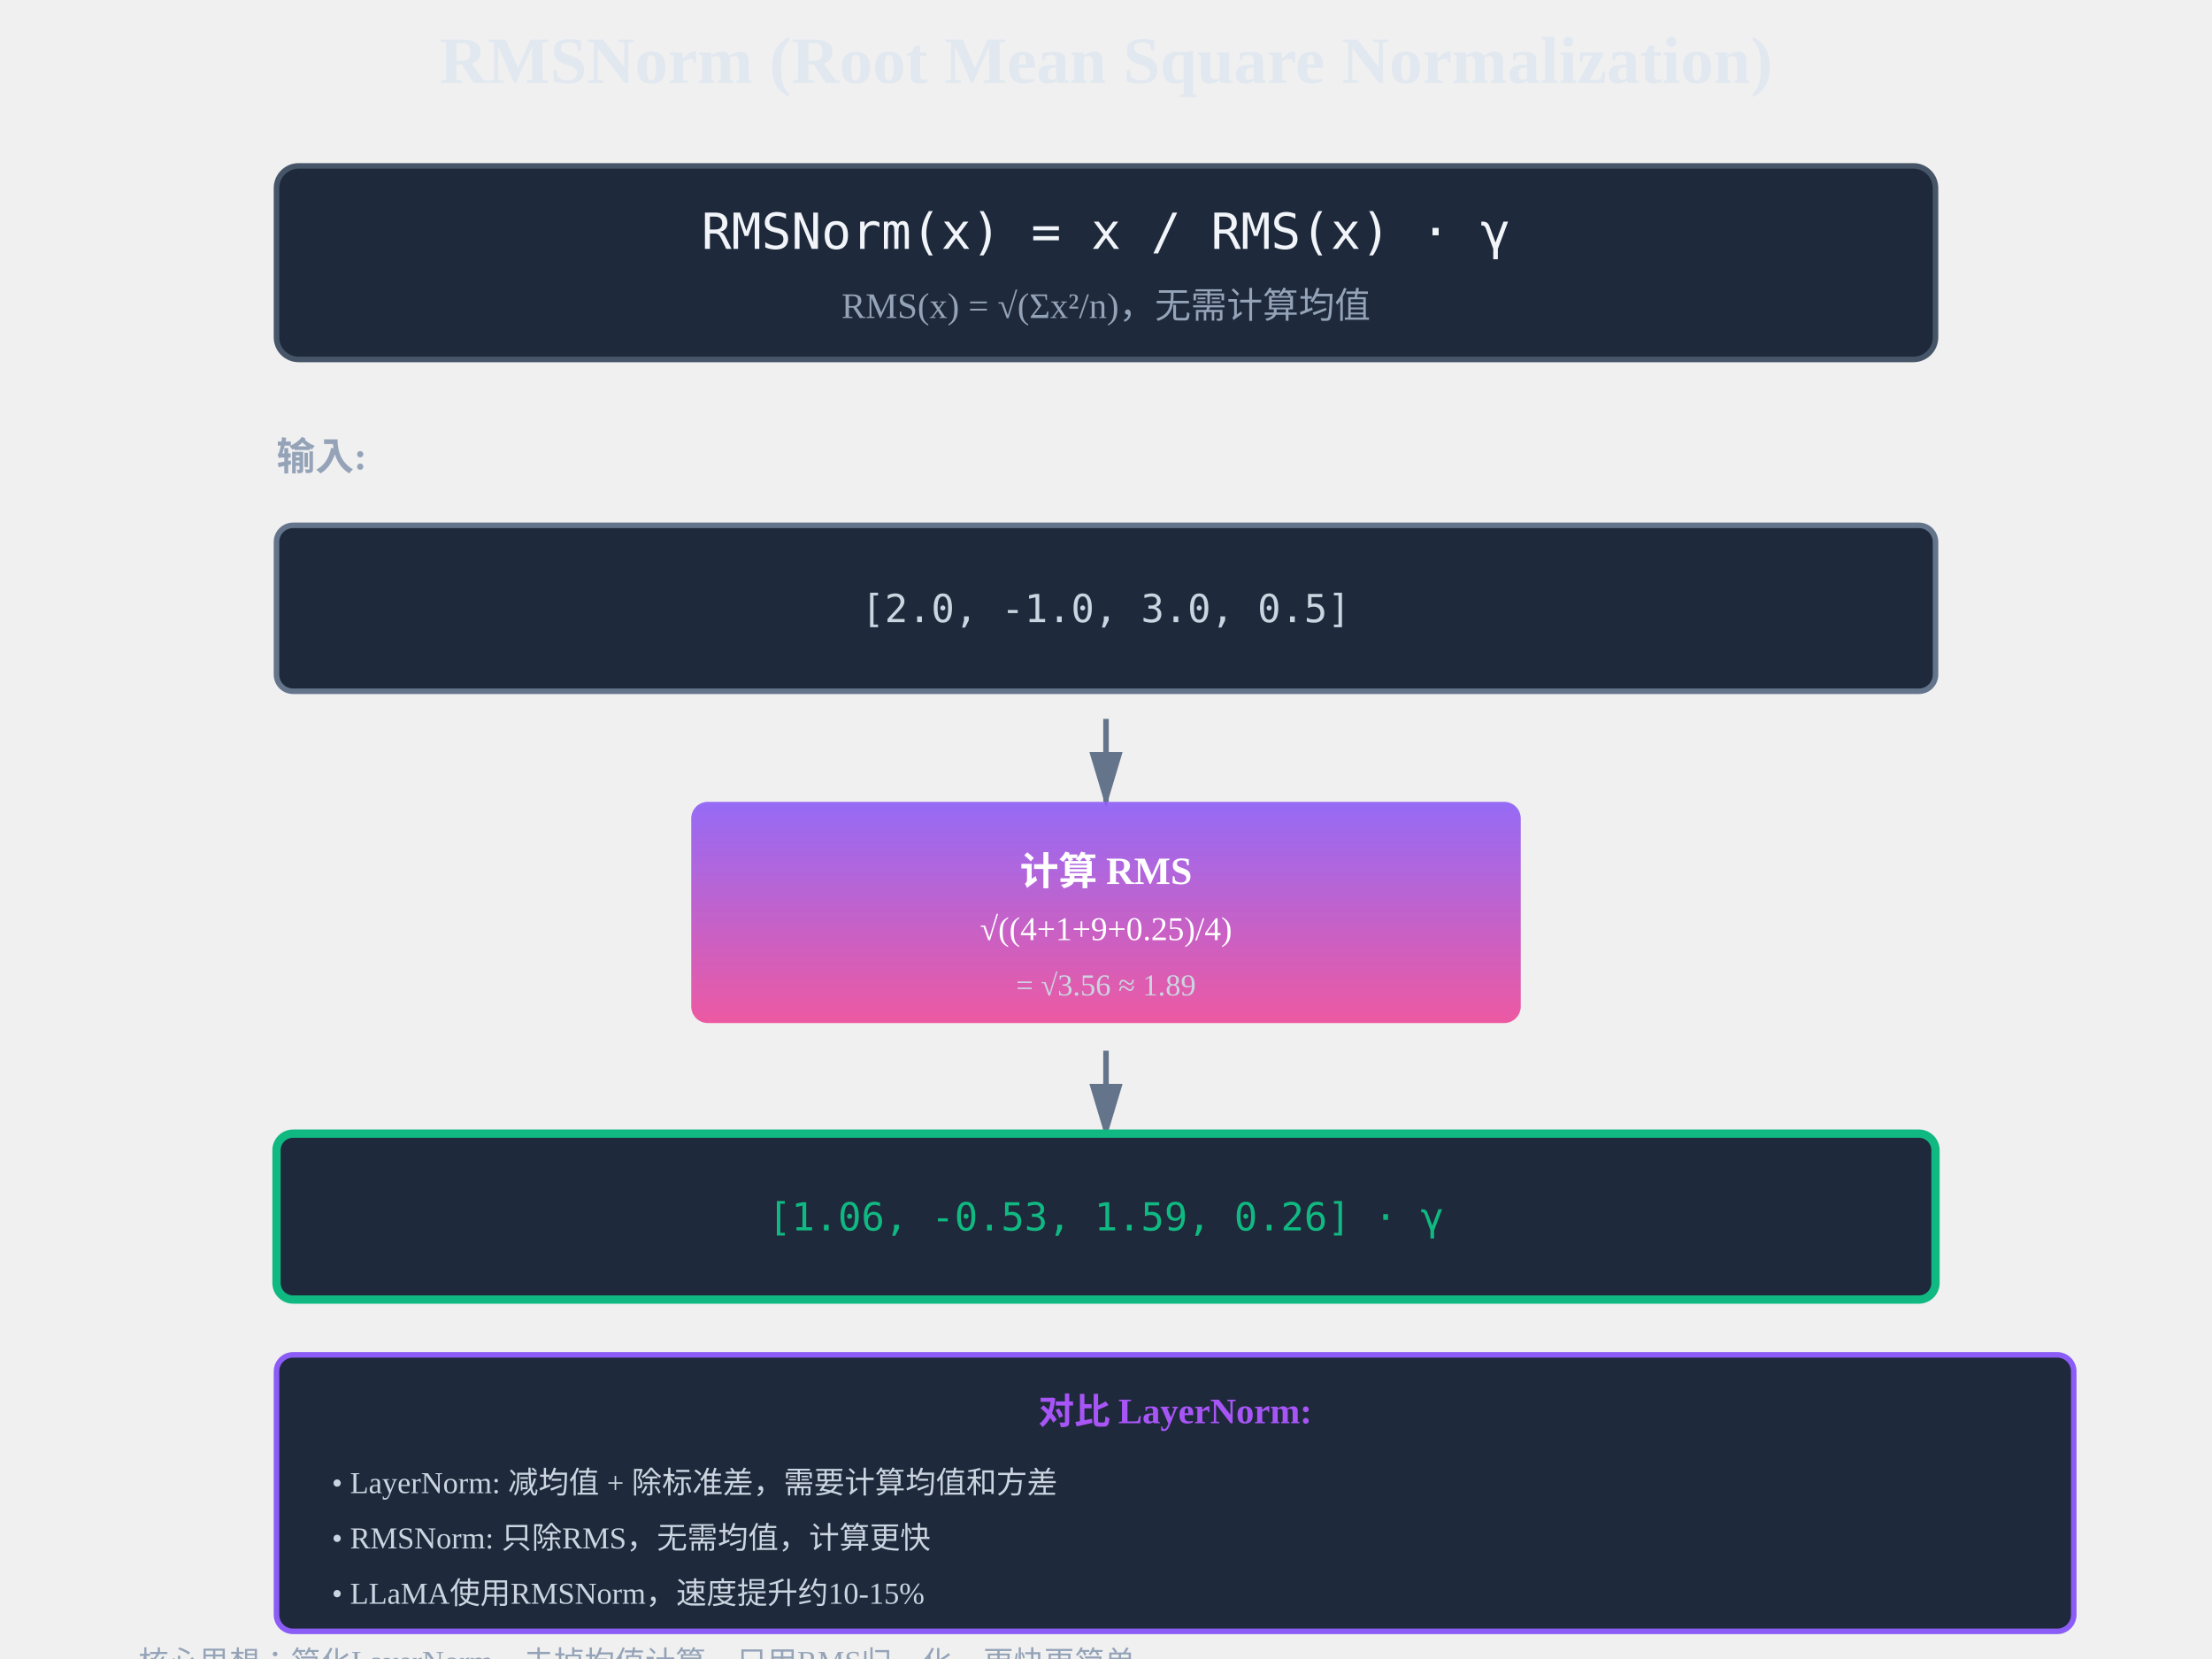
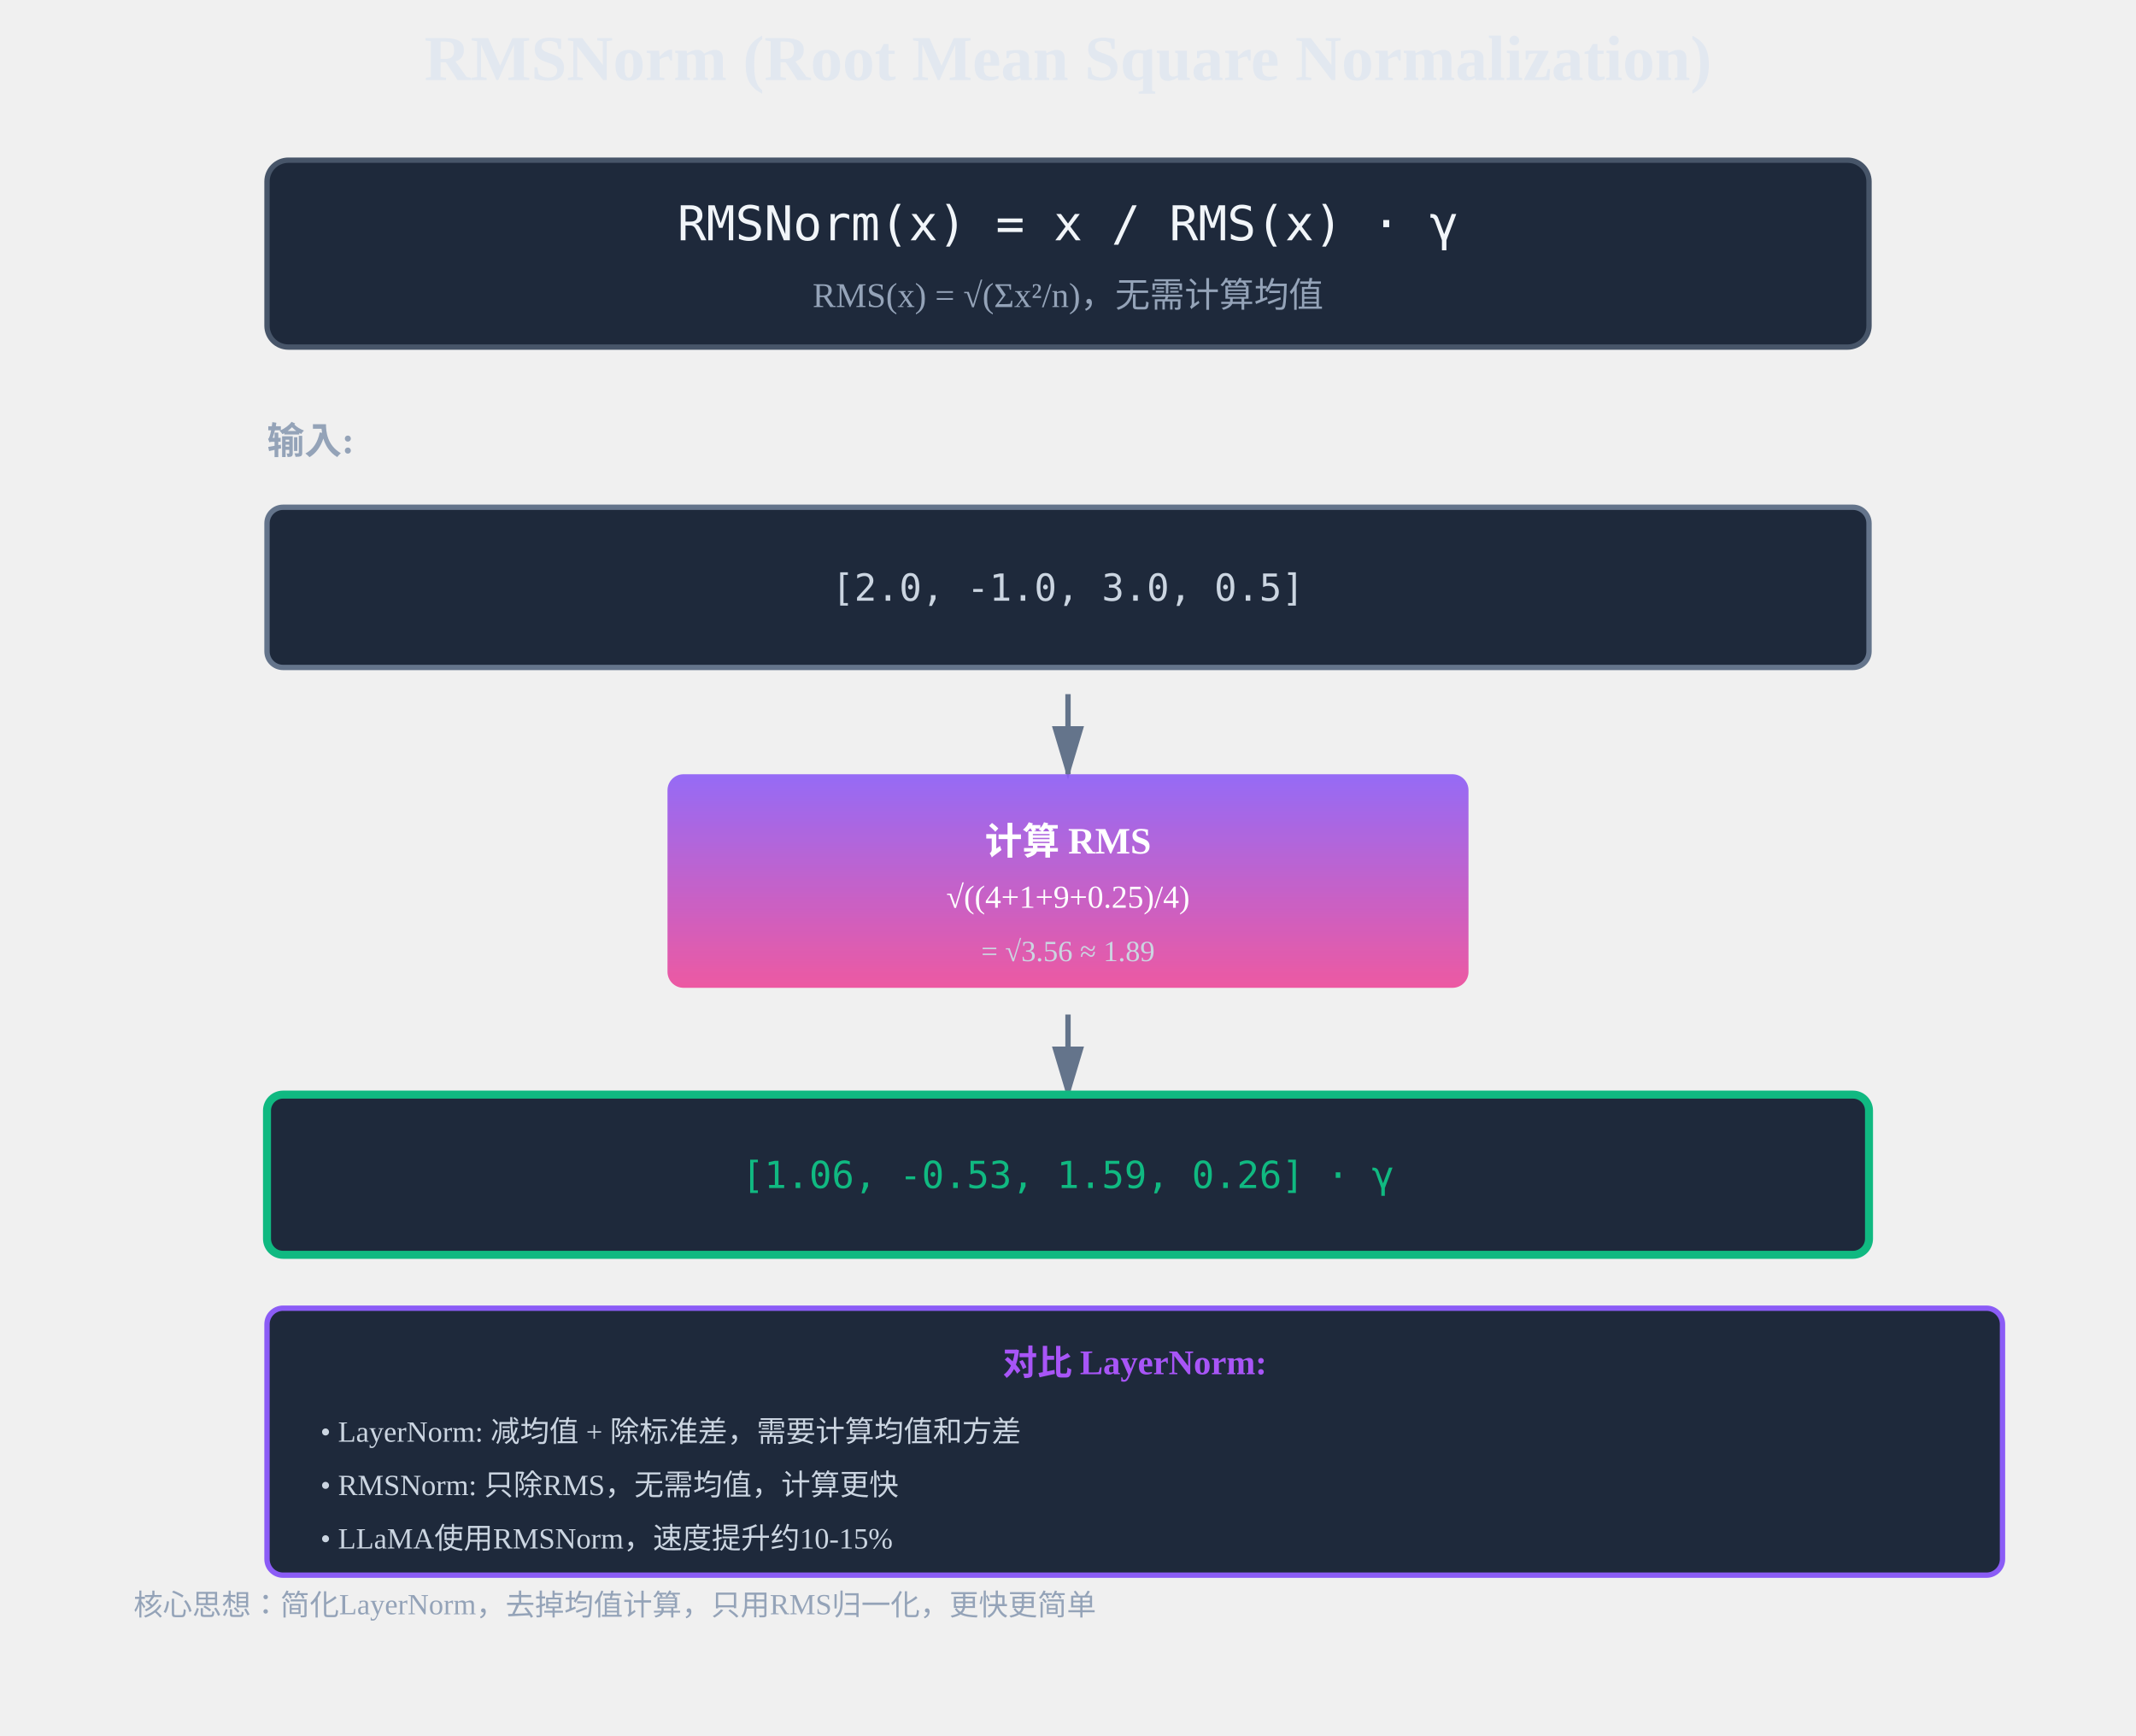
- <svg xmlns="http://www.w3.org/2000/svg" viewBox="0 0 800 600" class="w-full h-auto">
+ <svg xmlns="http://www.w3.org/2000/svg" viewBox="0 0 800 650" class="w-full h-auto">
  <defs>
    <linearGradient id="rmsnormGrad" x1="0%" y1="0%" x2="0%" y2="100%">
      <stop offset="0%" style="stop-color:#8b5cf6;stop-opacity:1" />
      <stop offset="100%" style="stop-color:#ec4899;stop-opacity:1" />
    </linearGradient>
  </defs>
  <text x="400" y="30" text-anchor="middle" fill="#e2e8f0" font-size="24" font-weight="bold">RMSNorm (Root Mean Square Normalization)</text>
  <g data-code-line="1,2,3">
    <rect x="100" y="60" width="600" height="70" rx="8" fill="#1e293b" stroke="#475569" stroke-width="2" />
    <text x="400" y="90" text-anchor="middle" fill="#f1f5f9" font-size="18" font-family="monospace">RMSNorm(x) = x / RMS(x) · γ</text>
    <text x="400" y="115" text-anchor="middle" fill="#94a3b8" font-size="13">RMS(x) = √(Σx²/n)，无需计算均值</text>
  </g>
  <g data-code-line="4,5,6">
    <text x="100" y="170" fill="#94a3b8" font-size="14" font-weight="bold">输入:</text>
    <rect x="100" y="190" width="600" height="60" rx="6" fill="#1e293b" stroke="#64748b" stroke-width="2" />
    <text x="400" y="225" text-anchor="middle" fill="#cbd5e1" font-size="14" font-family="monospace">[2.0, -1.0, 3.0, 0.5]</text>
  </g>
  <g data-code-line="7,8,9">
    <path d="M 400 260 L 400 290" stroke="#64748b" stroke-width="2" marker-end="url(#arrow)" />
    <rect x="250" y="290" width="300" height="80" rx="6" fill="url(#rmsnormGrad)" opacity="0.9" />
    <text x="400" y="320" text-anchor="middle" fill="#ffffff" font-size="14" font-weight="bold">计算 RMS</text>
    <text x="400" y="340" text-anchor="middle" fill="#ffffff" font-size="12">√((4+1+9+0.25)/4)</text>
    <text x="400" y="360" text-anchor="middle" fill="#cbd5e1" font-size="11">= √3.56 ≈ 1.89</text>
  </g>
  <g data-code-line="10,11">
    <path d="M 400 380 L 400 410" stroke="#64748b" stroke-width="2" marker-end="url(#arrow)" />
    <rect x="100" y="410" width="600" height="60" rx="6" fill="#1e293b" stroke="#10b981" stroke-width="3" />
    <text x="400" y="445" text-anchor="middle" fill="#10b981" font-size="14" font-family="monospace">[1.06, -0.53, 1.59, 0.26] · γ</text>
  </g>
  <g data-code-line="12,13,14">
    <rect x="100" y="490" width="650" height="100" rx="6" fill="#1e293b" stroke="#8b5cf6" stroke-width="2" />
    <text x="425" y="515" text-anchor="middle" fill="#a855f7" font-size="13" font-weight="bold">对比 LayerNorm:</text>
    <text x="120" y="540" fill="#cbd5e1" font-size="11">• LayerNorm: 减均值 + 除标准差，需要计算均值和方差</text>
    <text x="120" y="560" fill="#cbd5e1" font-size="11">• RMSNorm: 只除RMS，无需均值，计算更快</text>
    <text x="120" y="580" fill="#cbd5e1" font-size="11">• LLaMA使用RMSNorm，速度提升约10-15%</text>
  </g>
  <g transform="translate(50, 605)">
    <text x="0" y="0" fill="#94a3b8" font-size="11">核心思想：简化LayerNorm，去掉均值计算，只用RMS归一化，更快更简单</text>
  </g>
  <defs>
    <marker id="arrow" markerWidth="10" markerHeight="10" refX="9" refY="3" orient="auto">
      <polygon points="0 0, 10 3, 0 6" fill="#64748b" />
    </marker>
  </defs>
</svg>
